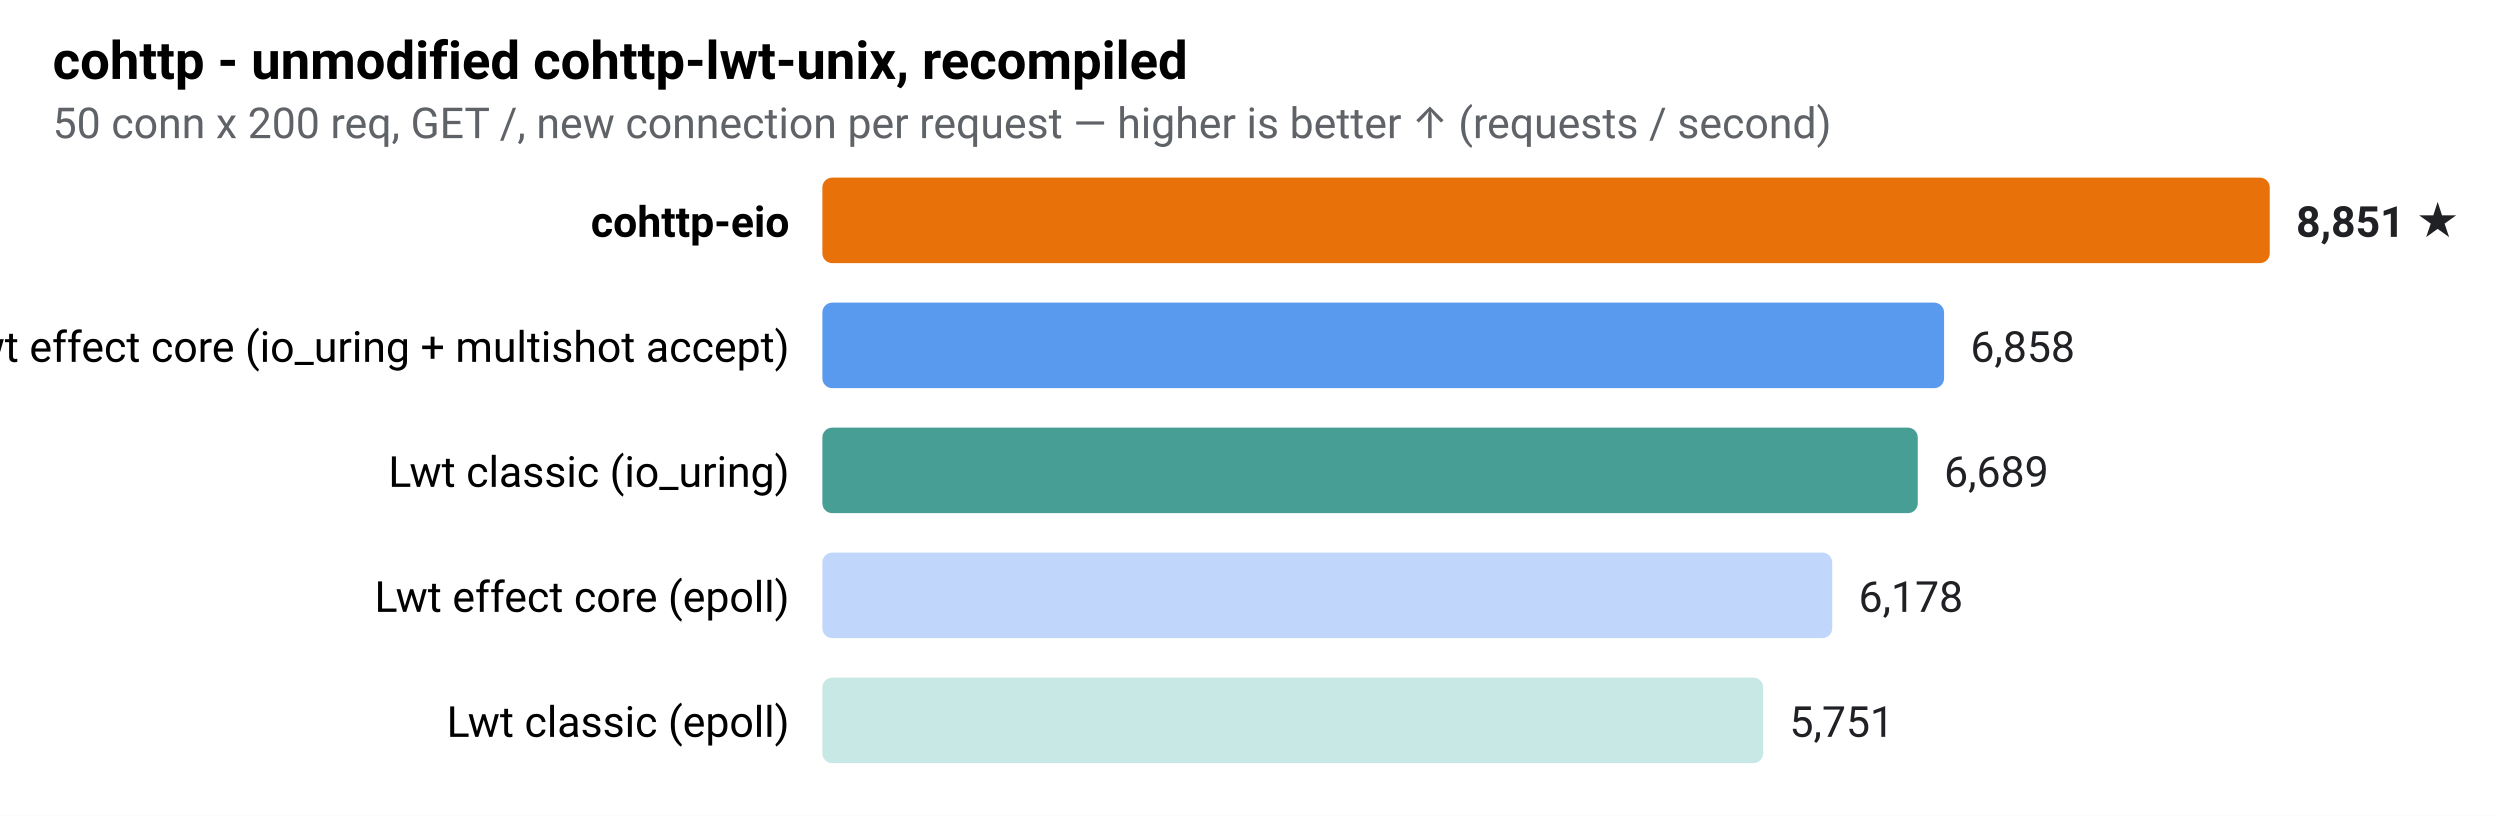
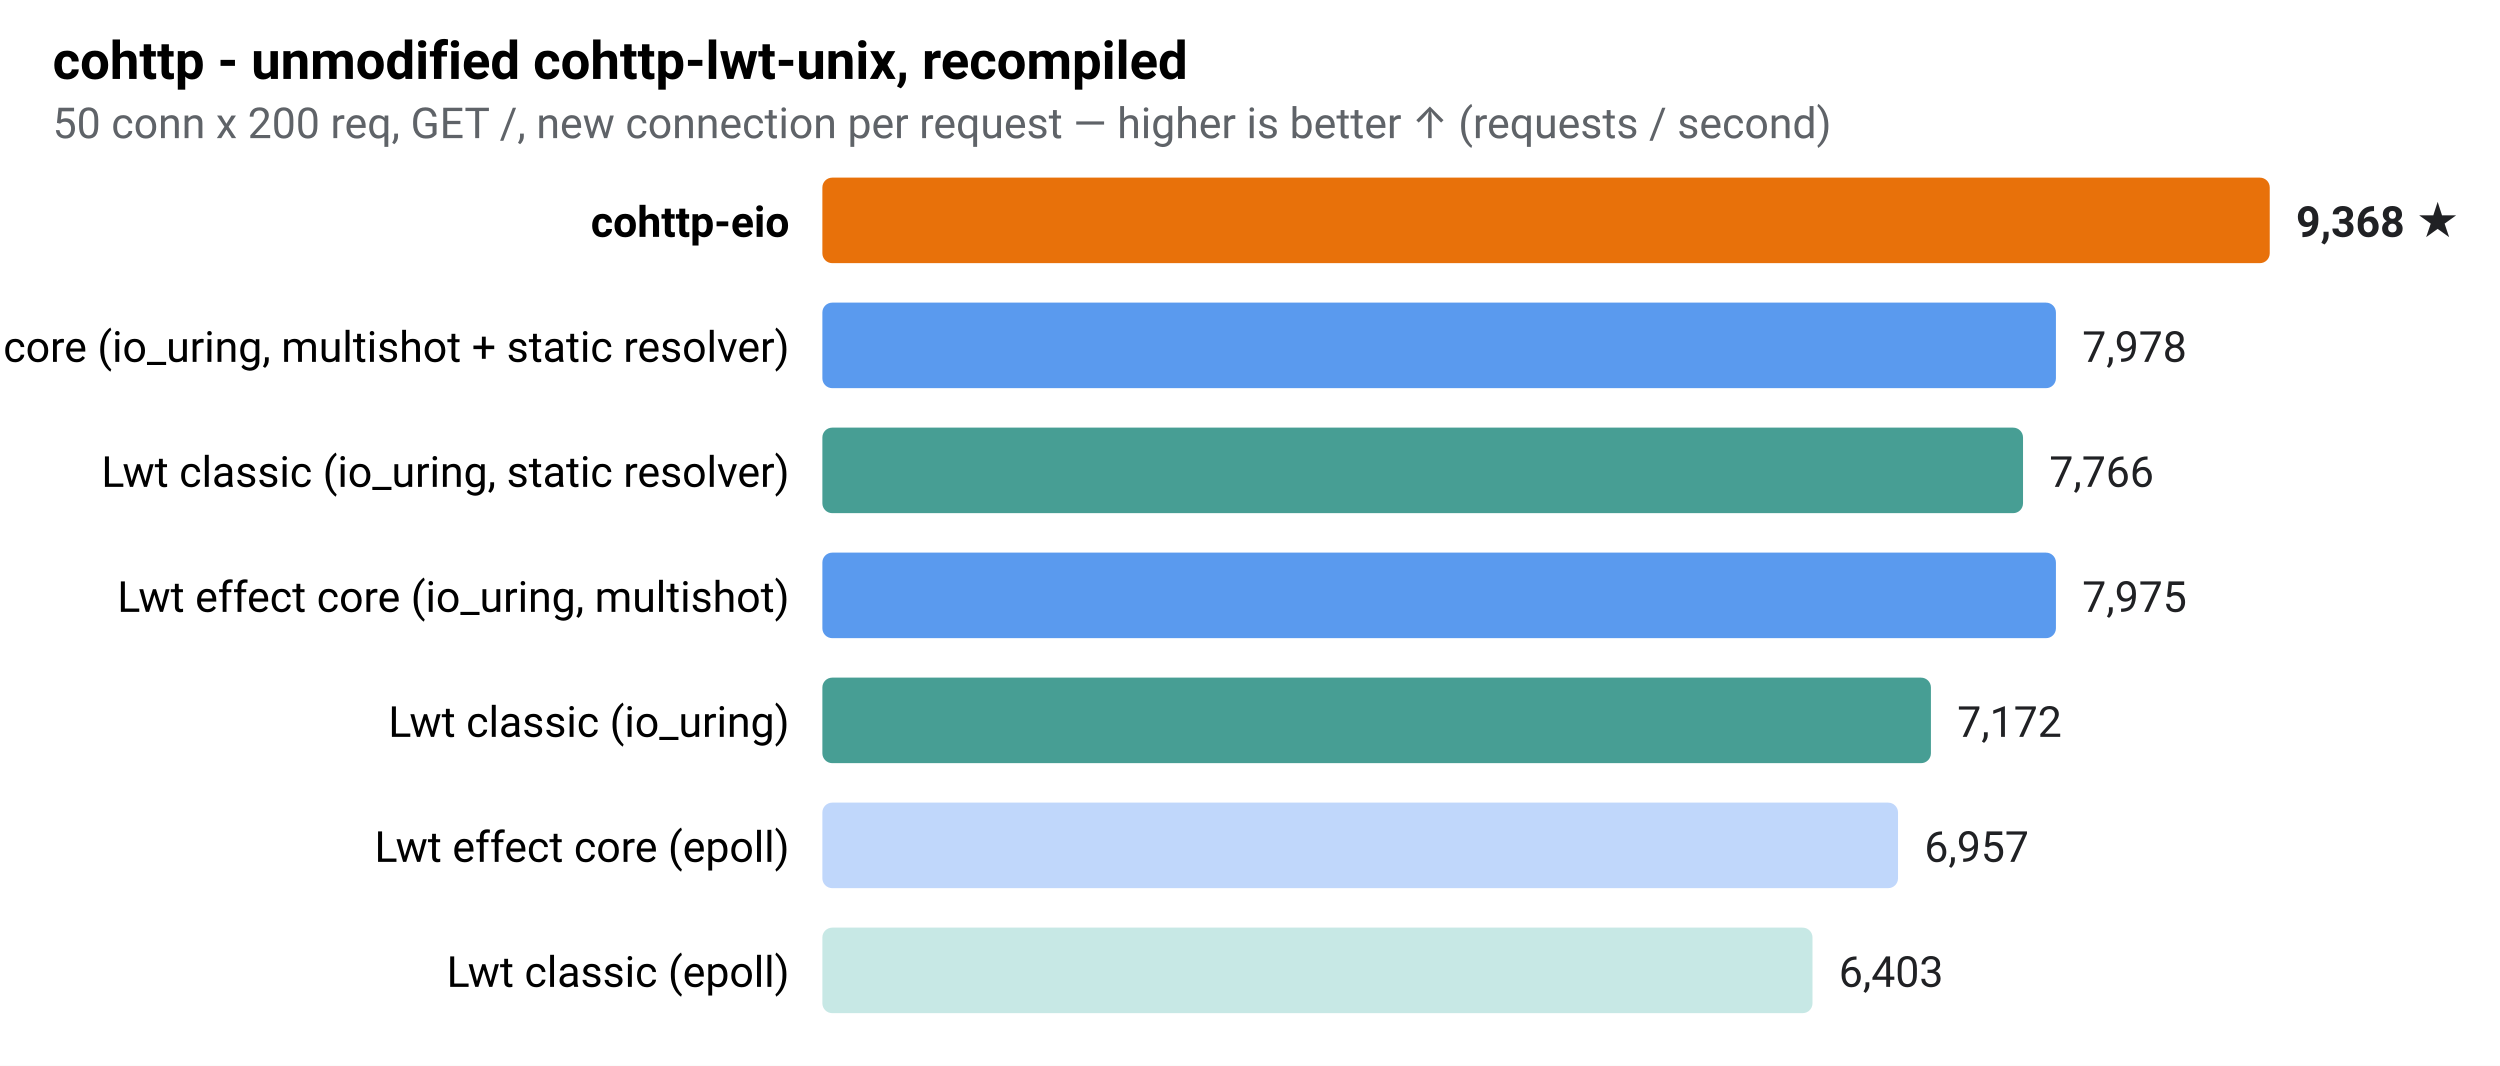
- <svg xmlns="http://www.w3.org/2000/svg" width="760" height="248" font-family="-apple-system,Segoe UI,Roboto,sans-serif" font-size="13">
-   <rect width="760" height="248" fill="white" />
+ <svg xmlns="http://www.w3.org/2000/svg" width="760" height="324" font-family="-apple-system,Segoe UI,Roboto,sans-serif" font-size="13">
+   <rect width="760" height="324" fill="white" />
  <text x="16" y="24" font-size="16" font-weight="700">cohttp - unmodified cohttp-lwt-unix, recompiled</text>
  <text x="16" y="42" fill="#5f6368">50 conn x 200 req, GET /, new connection per request — higher is better ↑ (requests / second)</text>
  <text x="240" y="72" text-anchor="end" font-weight="700">cohttp-eio</text>
  <rect x="250" y="54" width="440" height="26" rx="3" fill="#e8710a" />
-   <text x="698" y="72" fill="#202124" font-weight="700">8,851 ★</text>
-   <text x="240" y="110" text-anchor="end">Lwt effect core (io_uring + multishot accept)</text>
-   <rect x="250" y="92" width="341" height="26" rx="3" fill="#1a73e8" opacity="0.72" />
-   <text x="599" y="110" fill="#202124">6,858</text>
-   <text x="240" y="148" text-anchor="end">Lwt classic (io_uring)</text>
-   <rect x="250" y="130" width="333" height="26" rx="3" fill="#00796b" opacity="0.72" />
-   <text x="591" y="148" fill="#202124">6,689</text>
-   <text x="240" y="186" text-anchor="end">Lwt effect core (epoll)</text>
-   <rect x="250" y="168" width="307" height="26" rx="3" fill="#a8c7fa" opacity="0.72" />
-   <text x="565" y="186" fill="#202124">6,178</text>
-   <text x="240" y="224" text-anchor="end">Lwt classic (epoll)</text>
-   <rect x="250" y="206" width="286" height="26" rx="3" fill="#b2dfdb" opacity="0.72" />
-   <text x="544" y="224" fill="#202124">5,751</text>
+   <text x="698" y="72" fill="#202124" font-weight="700">9,368 ★</text>
+   <text x="240" y="110" text-anchor="end">Lwt effect core (io_uring, multishot + static resolver)</text>
+   <rect x="250" y="92" width="375" height="26" rx="3" fill="#1a73e8" opacity="0.72" />
+   <text x="633" y="110" fill="#202124">7,978</text>
+   <text x="240" y="148" text-anchor="end">Lwt classic (io_uring, static resolver)</text>
+   <rect x="250" y="130" width="365" height="26" rx="3" fill="#00796b" opacity="0.72" />
+   <text x="623" y="148" fill="#202124">7,766</text>
+   <text x="240" y="186" text-anchor="end">Lwt effect core (io_uring, multishot)</text>
+   <rect x="250" y="168" width="375" height="26" rx="3" fill="#1a73e8" opacity="0.72" />
+   <text x="633" y="186" fill="#202124">7,975</text>
+   <text x="240" y="224" text-anchor="end">Lwt classic (io_uring)</text>
+   <rect x="250" y="206" width="337" height="26" rx="3" fill="#00796b" opacity="0.72" />
+   <text x="595" y="224" fill="#202124">7,172</text>
+   <text x="240" y="262" text-anchor="end">Lwt effect core (epoll)</text>
+   <rect x="250" y="244" width="327" height="26" rx="3" fill="#a8c7fa" opacity="0.72" />
+   <text x="585" y="262" fill="#202124">6,957</text>
+   <text x="240" y="300" text-anchor="end">Lwt classic (epoll)</text>
+   <rect x="250" y="282" width="301" height="26" rx="3" fill="#b2dfdb" opacity="0.72" />
+   <text x="559" y="300" fill="#202124">6,403</text>
</svg>
